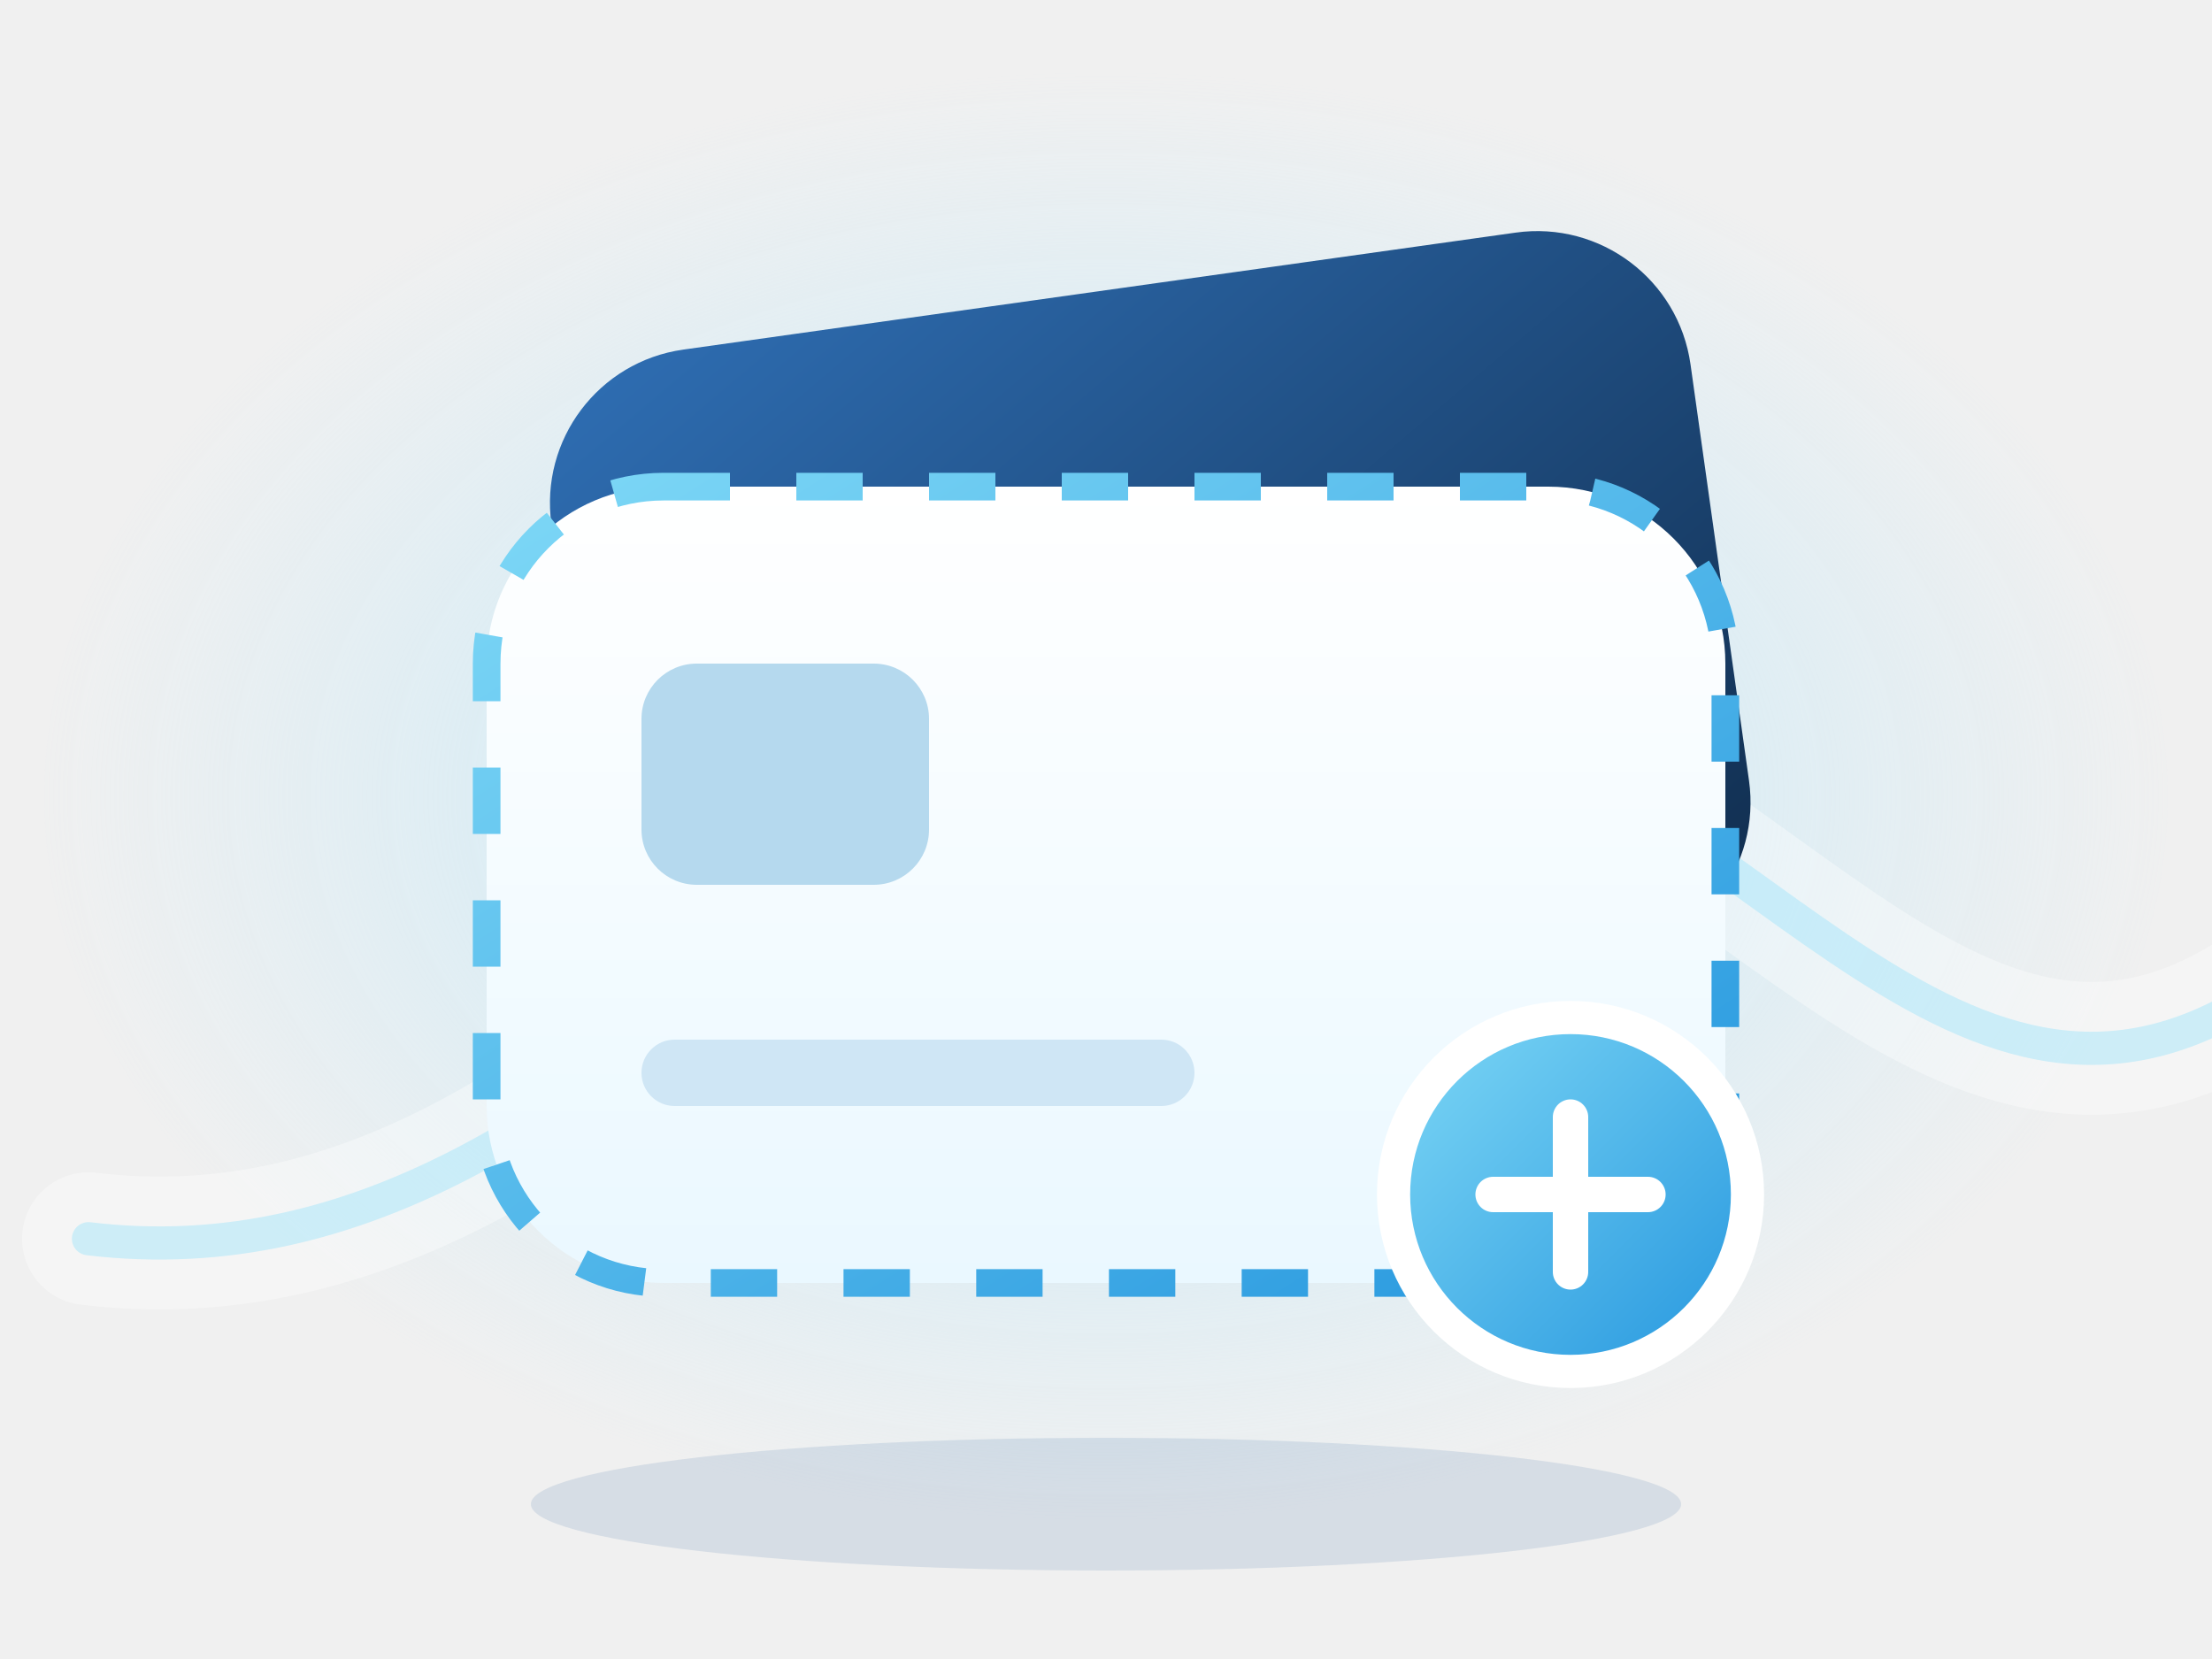
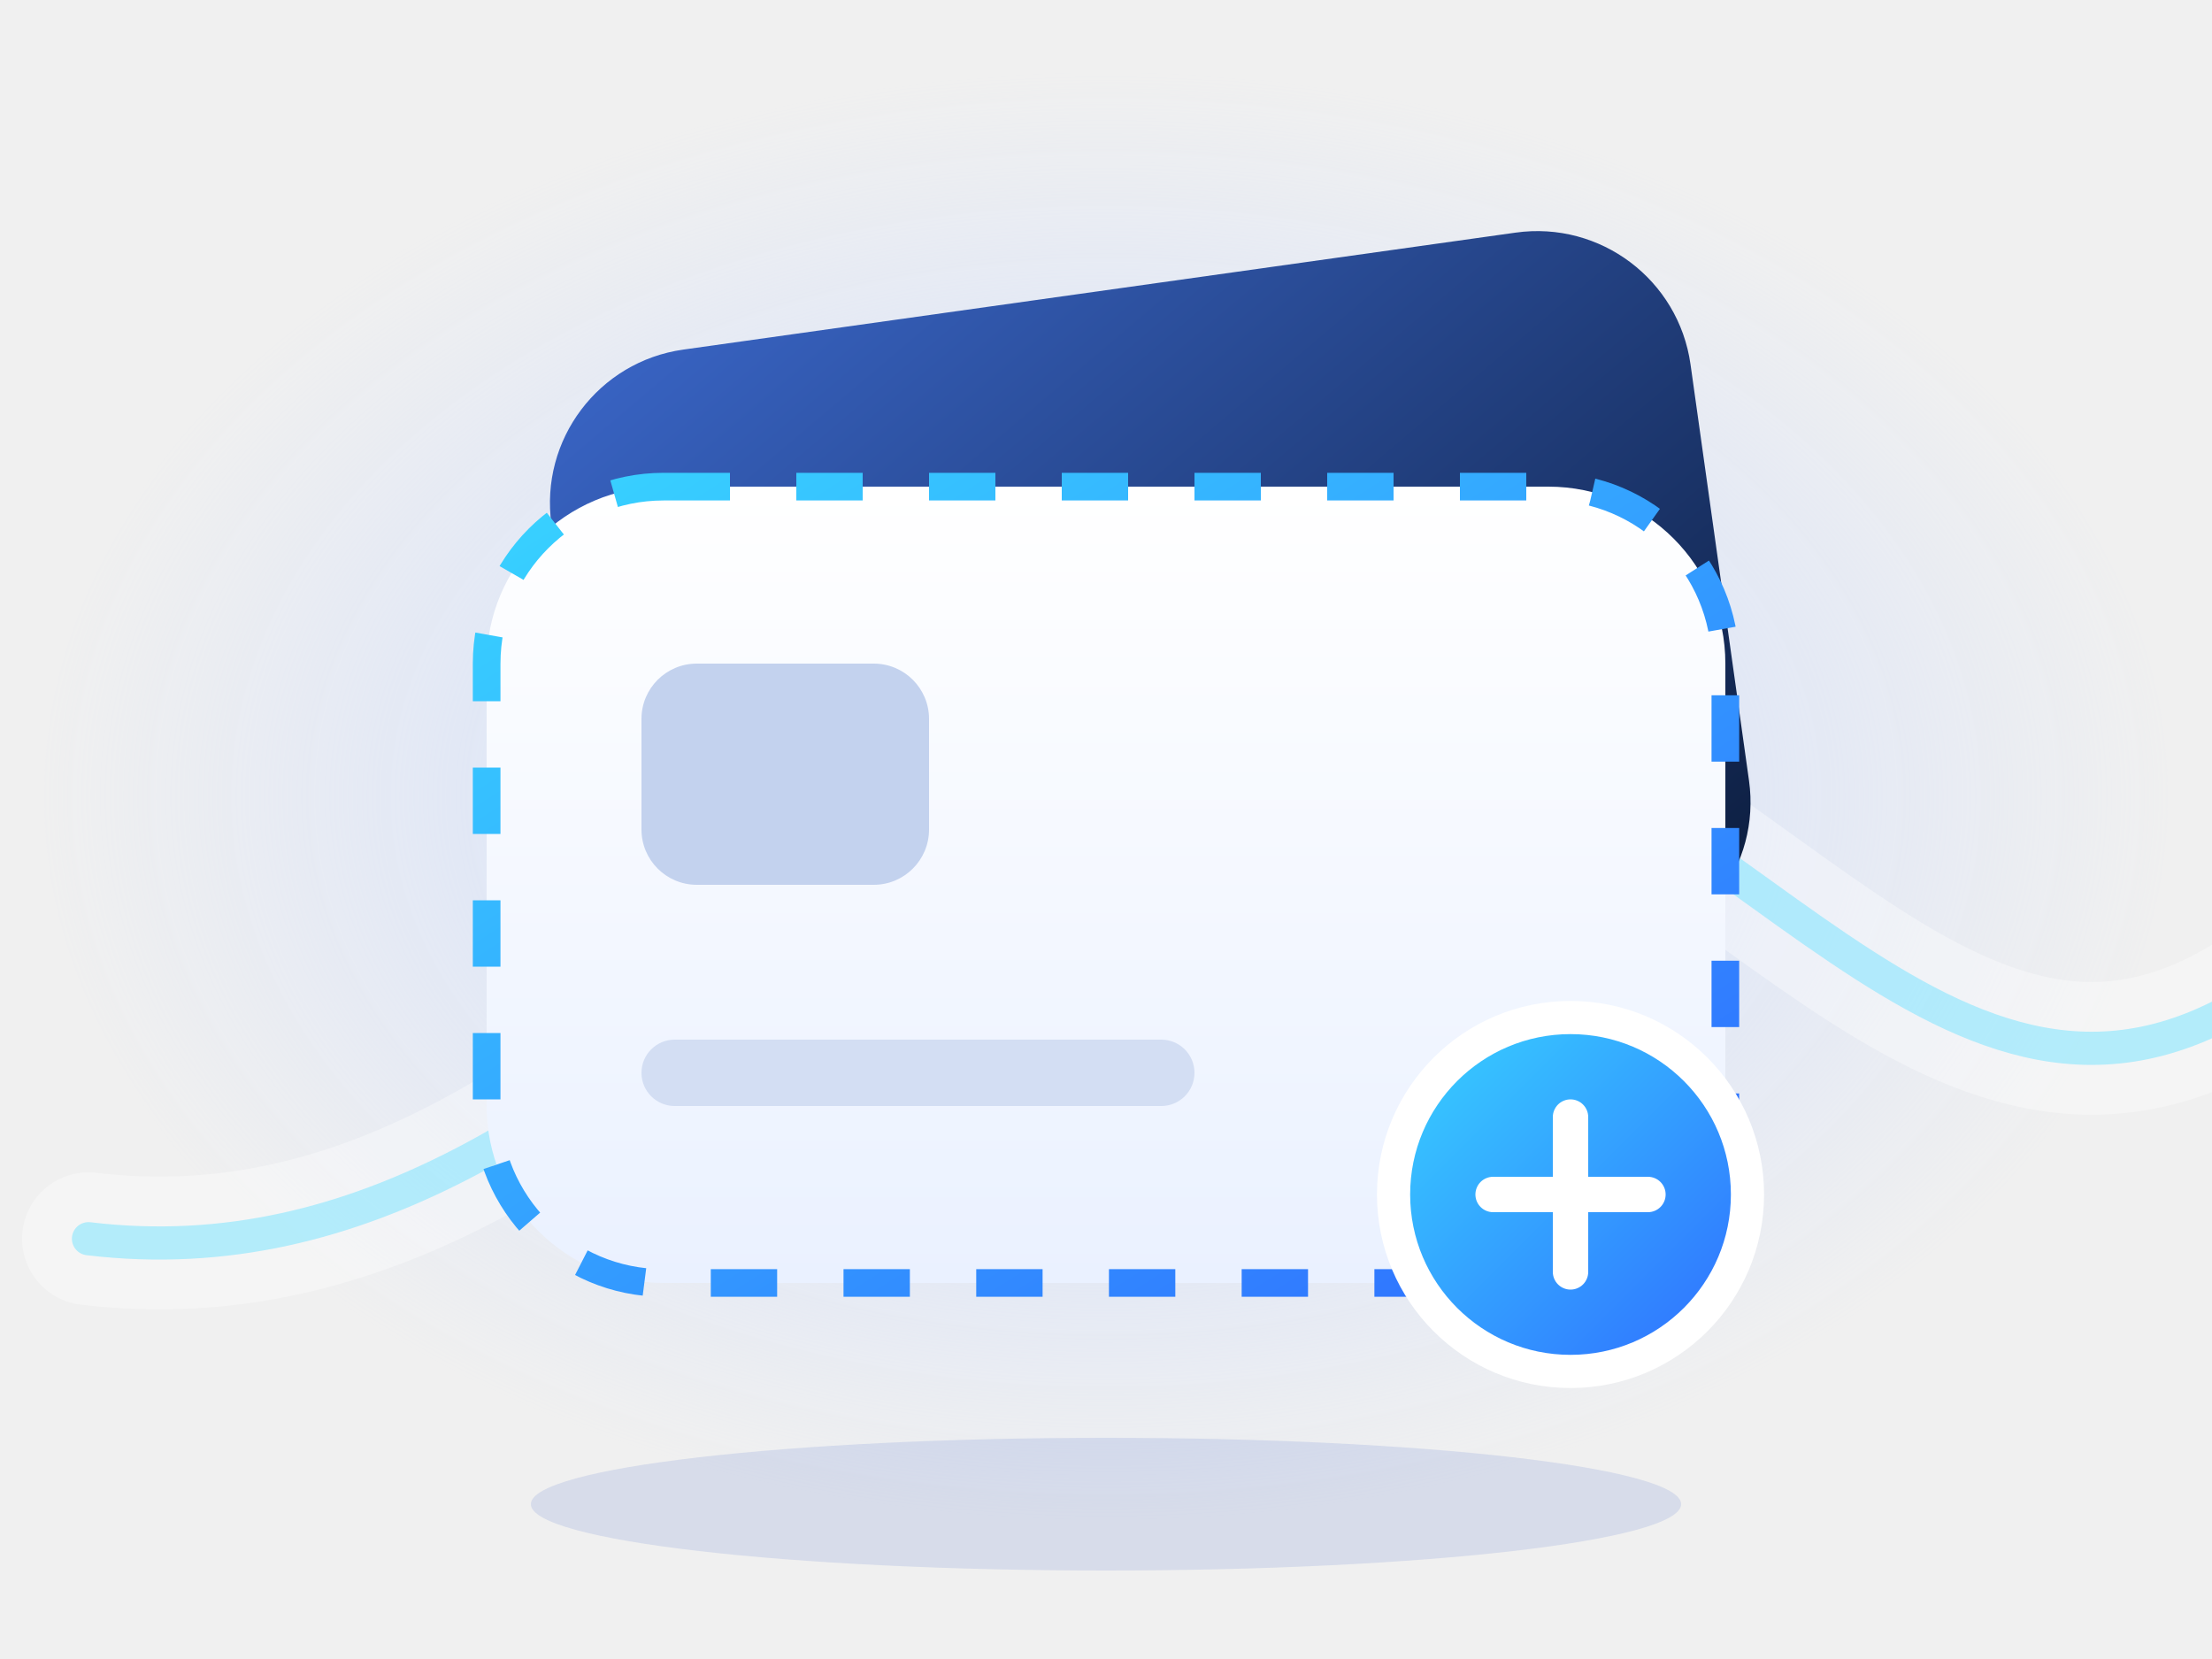
<svg xmlns="http://www.w3.org/2000/svg" viewBox="0 0 200 150" fill="none">
  <defs>
    <linearGradient id="a" x1="0" y1="0" x2="1" y2="1">
-       <stop stop-color="#7ED8F6" />
-       <stop offset="1" stop-color="#2596DE" />
+       <stop stop-color="#38D4FF" />
+       <stop offset="1" stop-color="#2F6BFF" />
    </linearGradient>
    <linearGradient id="b" x1="0" y1="0" x2="1" y2="1">
-       <stop stop-color="#2F6FB5" />
-       <stop offset="1" stop-color="#102C4C" />
+       <stop stop-color="#3A66C8" />
+       <stop offset="1" stop-color="#0B1B3A" />
    </linearGradient>
    <linearGradient id="g" x1="0" y1="0" x2="0" y2="1">
      <stop stop-color="#fff" />
-       <stop offset="1" stop-color="#EAF8FF" />
+       <stop offset="1" stop-color="#EAF1FF" />
    </linearGradient>
    <radialGradient id="h" cx="50%" cy="50%" r="50%">
-       <stop stop-color="#BFE9FB" stop-opacity=".9" />
-       <stop offset="1" stop-color="#BFE9FB" stop-opacity="0" />
+       <stop stop-color="#C9DAFF" stop-opacity=".9" />
+       <stop offset="1" stop-color="#C9DAFF" stop-opacity="0" />
    </radialGradient>
  </defs>
  <ellipse cx="100" cy="72" rx="96" ry="66" fill="url(#h)" />
-   <path d="M8 112C58 118 84 52 124 62c34 8 52 46 80 28" stroke="#7ED8F6" stroke-opacity=".55" stroke-width="3" stroke-linecap="round" />
+   <path d="M8 112C58 118 84 52 124 62c34 8 52 46 80 28" stroke="#38D4FF" stroke-opacity=".55" stroke-width="3" stroke-linecap="round" />
  <path d="M8 112C58 118 84 52 124 62c34 8 52 46 80 28" stroke="#fff" stroke-opacity=".7" stroke-width="12" stroke-linecap="round" opacity=".5" />
-   <ellipse cx="100" cy="136" rx="52" ry="6" fill="#134F91" opacity=".12" />
+   <ellipse cx="100" cy="136" rx="52" ry="6" fill="#1B44BB" opacity=".12" />
  <rect x="52" y="26" width="104" height="66" rx="14" fill="url(#b)" transform="rotate(-8 104 59)" />
  <rect x="44" y="44" width="112" height="72" rx="16" fill="url(#g)" stroke="url(#a)" stroke-width="2.5" stroke-dasharray="6 6" />
-   <rect x="58" y="60" width="26" height="20" rx="5" fill="#B5D9EE" />
-   <rect x="58" y="94" width="50" height="6" rx="3" fill="#CFE6F5" />
+   <rect x="58" y="60" width="26" height="20" rx="5" fill="#C3D2EE" />
+   <rect x="58" y="94" width="50" height="6" rx="3" fill="#D3DEF3" />
  <circle cx="142" cy="108" r="16" fill="url(#a)" stroke="#fff" stroke-width="3" />
  <path d="M142 101v14M135 108h14" stroke="#fff" stroke-width="3.2" stroke-linecap="round" />
</svg>
